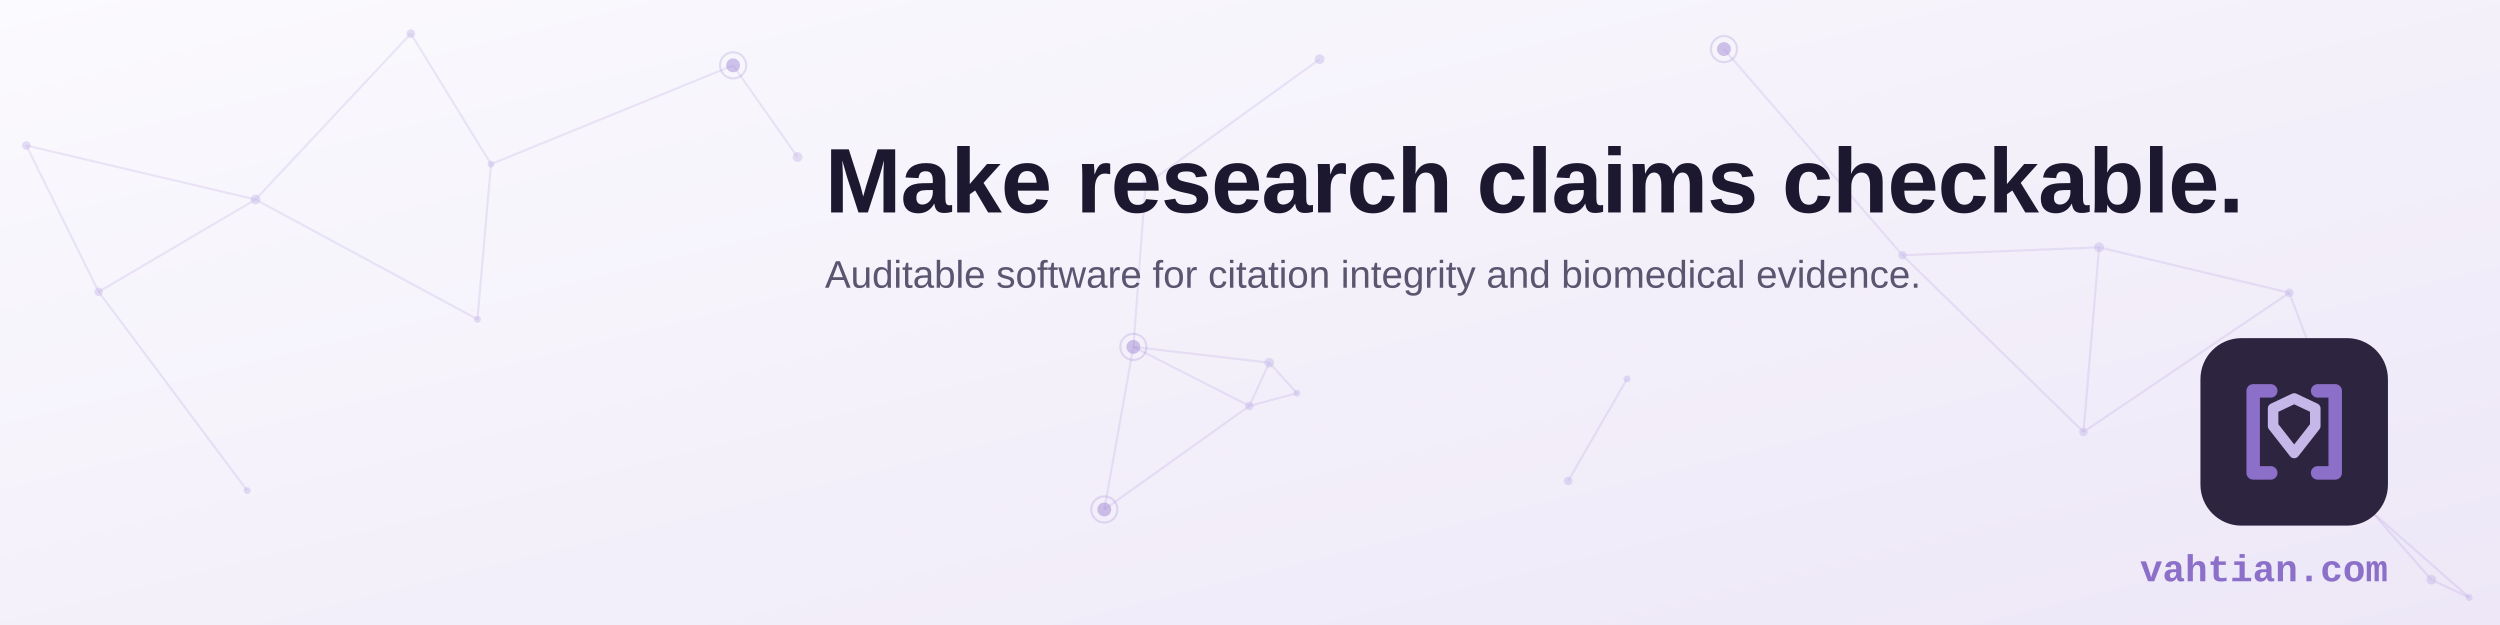
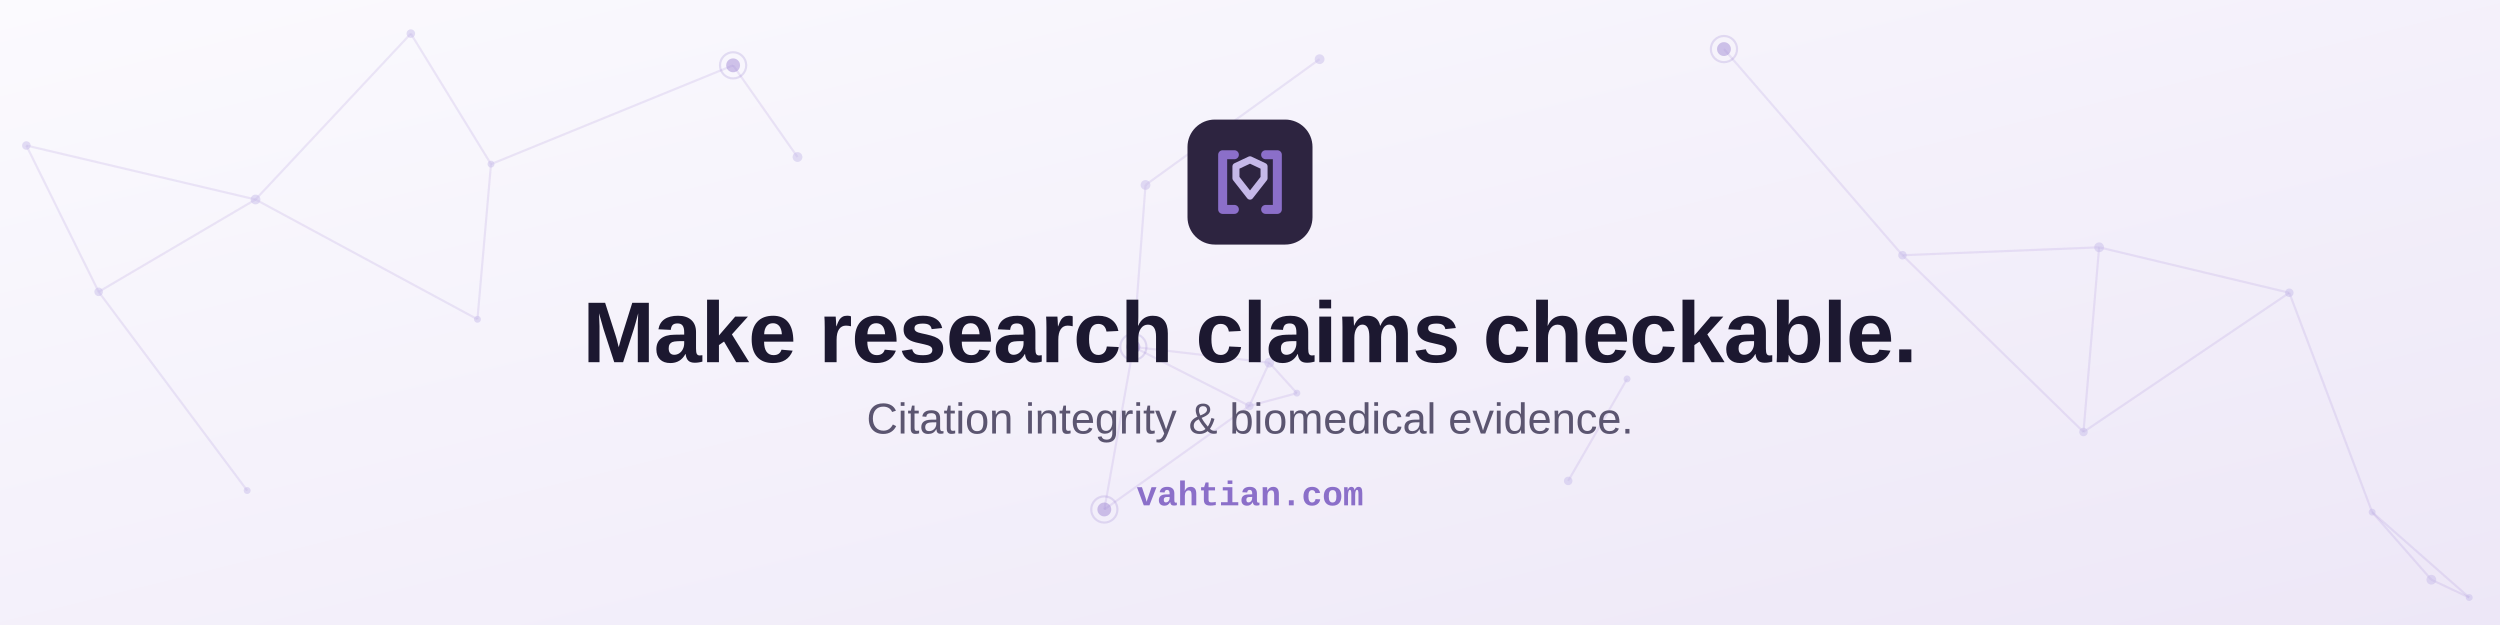
<svg xmlns="http://www.w3.org/2000/svg" width="1584" height="396" viewBox="0 0 1584 396" role="img" aria-label="Vahtian banner">
  <defs>
    <linearGradient id="bg" x1="0" y1="0" x2="1" y2="1">
      <stop offset="0" stop-color="#FBFAFE" />
      <stop offset="1" stop-color="#EDE7F7" />
    </linearGradient>
  </defs>
  <rect width="1584" height="396" fill="url(#bg)" />
  <g opacity="0.9">
    <line x1="718.1" y1="219.8" x2="791.6" y2="257.2" stroke="#8B6FC9" stroke-width="1.39" stroke-opacity="0.16" />
    <line x1="718.1" y1="219.8" x2="804.2" y2="229.8" stroke="#8B6FC9" stroke-width="1.39" stroke-opacity="0.16" />
    <line x1="1450.5" y1="185.5" x2="1330.0" y2="156.7" stroke="#8B6FC9" stroke-width="1.39" stroke-opacity="0.16" />
    <line x1="1450.5" y1="185.5" x2="1503.0" y2="324.5" stroke="#8B6FC9" stroke-width="1.39" stroke-opacity="0.16" />
    <line x1="804.2" y1="229.8" x2="821.7" y2="249.1" stroke="#8B6FC9" stroke-width="1.39" stroke-opacity="0.16" />
    <line x1="804.2" y1="229.8" x2="791.6" y2="257.2" stroke="#8B6FC9" stroke-width="1.39" stroke-opacity="0.16" />
    <line x1="302.5" y1="202.3" x2="311.1" y2="104.0" stroke="#8B6FC9" stroke-width="1.39" stroke-opacity="0.16" />
    <line x1="302.5" y1="202.3" x2="161.9" y2="126.4" stroke="#8B6FC9" stroke-width="1.39" stroke-opacity="0.16" />
    <line x1="993.6" y1="304.7" x2="1030.9" y2="240.1" stroke="#8B6FC9" stroke-width="1.39" stroke-opacity="0.16" />
    <line x1="161.9" y1="126.4" x2="62.5" y2="184.9" stroke="#8B6FC9" stroke-width="1.39" stroke-opacity="0.16" />
    <line x1="161.9" y1="126.4" x2="260.3" y2="21.3" stroke="#8B6FC9" stroke-width="1.39" stroke-opacity="0.16" />
    <line x1="156.6" y1="310.8" x2="62.5" y2="184.9" stroke="#8B6FC9" stroke-width="1.39" stroke-opacity="0.16" />
    <line x1="1092.3" y1="31.1" x2="1205.4" y2="161.7" stroke="#8B6FC9" stroke-width="1.39" stroke-opacity="0.16" />
    <line x1="1540.5" y1="367.3" x2="1564.5" y2="378.6" stroke="#8B6FC9" stroke-width="1.39" stroke-opacity="0.16" />
    <line x1="1540.5" y1="367.3" x2="1503.0" y2="324.5" stroke="#8B6FC9" stroke-width="1.39" stroke-opacity="0.16" />
    <line x1="260.3" y1="21.3" x2="311.1" y2="104.0" stroke="#8B6FC9" stroke-width="1.39" stroke-opacity="0.16" />
    <line x1="836.1" y1="37.5" x2="725.8" y2="117.2" stroke="#8B6FC9" stroke-width="1.39" stroke-opacity="0.16" />
    <line x1="62.5" y1="184.9" x2="16.7" y2="92.2" stroke="#8B6FC9" stroke-width="1.39" stroke-opacity="0.16" />
    <line x1="699.7" y1="322.8" x2="718.1" y2="219.8" stroke="#8B6FC9" stroke-width="1.39" stroke-opacity="0.16" />
    <line x1="699.7" y1="322.8" x2="791.6" y2="257.2" stroke="#8B6FC9" stroke-width="1.39" stroke-opacity="0.16" />
    <line x1="821.7" y1="249.1" x2="791.6" y2="257.2" stroke="#8B6FC9" stroke-width="1.39" stroke-opacity="0.16" />
    <line x1="725.8" y1="117.2" x2="718.1" y2="219.8" stroke="#8B6FC9" stroke-width="1.39" stroke-opacity="0.16" />
    <line x1="1564.5" y1="378.6" x2="1503.0" y2="324.5" stroke="#8B6FC9" stroke-width="1.39" stroke-opacity="0.16" />
    <line x1="1320.1" y1="273.7" x2="1330.0" y2="156.7" stroke="#8B6FC9" stroke-width="1.39" stroke-opacity="0.16" />
    <line x1="1320.1" y1="273.7" x2="1450.5" y2="185.5" stroke="#8B6FC9" stroke-width="1.39" stroke-opacity="0.16" />
    <line x1="505.3" y1="99.5" x2="464.5" y2="41.4" stroke="#8B6FC9" stroke-width="1.39" stroke-opacity="0.16" />
    <line x1="464.5" y1="41.4" x2="311.1" y2="104.0" stroke="#8B6FC9" stroke-width="1.39" stroke-opacity="0.16" />
    <line x1="1205.4" y1="161.7" x2="1330.0" y2="156.7" stroke="#8B6FC9" stroke-width="1.39" stroke-opacity="0.16" />
    <line x1="1205.4" y1="161.7" x2="1320.1" y2="273.7" stroke="#8B6FC9" stroke-width="1.39" stroke-opacity="0.16" />
    <line x1="16.7" y1="92.2" x2="161.9" y2="126.4" stroke="#8B6FC9" stroke-width="1.39" stroke-opacity="0.16" />
    <circle cx="718.1" cy="219.8" r="8.3" fill="none" stroke="#8B6FC9" stroke-width="1.39" stroke-opacity="0.22" />
    <circle cx="718.1" cy="219.8" r="4.4" fill="#8B6FC9" fill-opacity="0.42" />
    <circle cx="1450.5" cy="185.5" r="2.7" fill="#C5B8E8" fill-opacity="0.5" />
    <circle cx="804.2" cy="229.8" r="3.1" fill="#C5B8E8" fill-opacity="0.5" />
    <circle cx="302.5" cy="202.3" r="2.2" fill="#C5B8E8" fill-opacity="0.5" />
    <circle cx="993.6" cy="304.7" r="2.7" fill="#C5B8E8" fill-opacity="0.5" />
    <circle cx="161.9" cy="126.4" r="3.1" fill="#C5B8E8" fill-opacity="0.5" />
    <circle cx="156.6" cy="310.8" r="2.2" fill="#C5B8E8" fill-opacity="0.5" />
    <circle cx="1092.3" cy="31.1" r="8.3" fill="none" stroke="#8B6FC9" stroke-width="1.39" stroke-opacity="0.22" />
    <circle cx="1092.3" cy="31.1" r="4.4" fill="#8B6FC9" fill-opacity="0.42" />
    <circle cx="1540.5" cy="367.3" r="3.1" fill="#C5B8E8" fill-opacity="0.5" />
    <circle cx="1030.9" cy="240.1" r="2.2" fill="#C5B8E8" fill-opacity="0.5" />
    <circle cx="260.3" cy="21.3" r="2.7" fill="#C5B8E8" fill-opacity="0.5" />
    <circle cx="836.1" cy="37.5" r="3.1" fill="#C5B8E8" fill-opacity="0.5" />
    <circle cx="311.1" cy="104.0" r="2.2" fill="#C5B8E8" fill-opacity="0.5" />
    <circle cx="62.5" cy="184.9" r="2.7" fill="#C5B8E8" fill-opacity="0.5" />
    <circle cx="699.7" cy="322.8" r="8.3" fill="none" stroke="#8B6FC9" stroke-width="1.39" stroke-opacity="0.22" />
    <circle cx="699.7" cy="322.8" r="4.4" fill="#8B6FC9" fill-opacity="0.42" />
    <circle cx="821.7" cy="249.1" r="2.2" fill="#C5B8E8" fill-opacity="0.5" />
    <circle cx="791.6" cy="257.2" r="2.7" fill="#C5B8E8" fill-opacity="0.5" />
    <circle cx="725.8" cy="117.2" r="3.1" fill="#C5B8E8" fill-opacity="0.5" />
    <circle cx="1564.5" cy="378.6" r="2.2" fill="#C5B8E8" fill-opacity="0.5" />
    <circle cx="1320.1" cy="273.7" r="2.7" fill="#C5B8E8" fill-opacity="0.5" />
    <circle cx="505.3" cy="99.5" r="3.1" fill="#C5B8E8" fill-opacity="0.5" />
    <circle cx="464.5" cy="41.4" r="8.3" fill="none" stroke="#8B6FC9" stroke-width="1.39" stroke-opacity="0.22" />
    <circle cx="464.5" cy="41.4" r="4.4" fill="#8B6FC9" fill-opacity="0.42" />
    <circle cx="1205.4" cy="161.7" r="2.7" fill="#C5B8E8" fill-opacity="0.5" />
    <circle cx="1330.0" cy="156.7" r="3.1" fill="#C5B8E8" fill-opacity="0.5" />
    <circle cx="1503.0" cy="324.5" r="2.2" fill="#C5B8E8" fill-opacity="0.5" />
    <circle cx="16.7" cy="92.2" r="2.7" fill="#C5B8E8" fill-opacity="0.5" />
  </g>
-   <text x="522.7" y="134.6" font-family="Liberation Sans, DejaVu Sans, sans-serif" font-size="58.1" font-weight="700" fill="#1C1830" letter-spacing="-0.5">Make research claims checkable.</text>
-   <text x="522.7" y="182.3" font-family="Liberation Sans, DejaVu Sans, sans-serif" font-size="24.4" fill="#5B5570">Auditable software for citation integrity and biomedical evidence.</text>
-   <g transform="translate(1394.20,214.24) scale(3.7125)">
+   <g transform="translate(752.40,75.76) scale(2.475)">
    <rect width="32" height="32" rx="7" fill="#2D2440" />
    <g fill="none" stroke="#8B6FC9" stroke-width="2.3" stroke-linecap="round" stroke-linejoin="round">
      <path d="M12 9 H9 V23 H12" />
      <path d="M20 9 H23 V23 H20" />
    </g>
    <path d="M16 10.3 L19.6 12 L19.6 15 L16 19.6 L12.4 15 L12.4 12 Z" fill="none" stroke="#C5B8E8" stroke-width="1.8" stroke-linejoin="round" />
  </g>
-   <text x="1513.0" y="368.3" font-family="Liberation Mono, DejaVu Sans Mono, monospace" font-size="23.8" font-weight="700" fill="#8B6FC9" text-anchor="end">vahtian.com</text>
+   <text x="792.0" y="229.5" font-family="Liberation Sans, DejaVu Sans, sans-serif" font-size="54.7" font-weight="700" fill="#1C1830" letter-spacing="-0.5" text-anchor="middle">Make research claims checkable.</text>
+   <text x="792.0" y="274.7" font-family="Liberation Sans, DejaVu Sans, sans-serif" font-size="27.4" fill="#5B5570" text-anchor="middle">Citation integrity &amp; biomedical evidence.</text>
+   <text x="792.0" y="320.2" font-family="Liberation Mono, DejaVu Sans Mono, monospace" font-size="21.8" font-weight="700" fill="#8B6FC9" text-anchor="middle">vahtian.com</text>
</svg>
